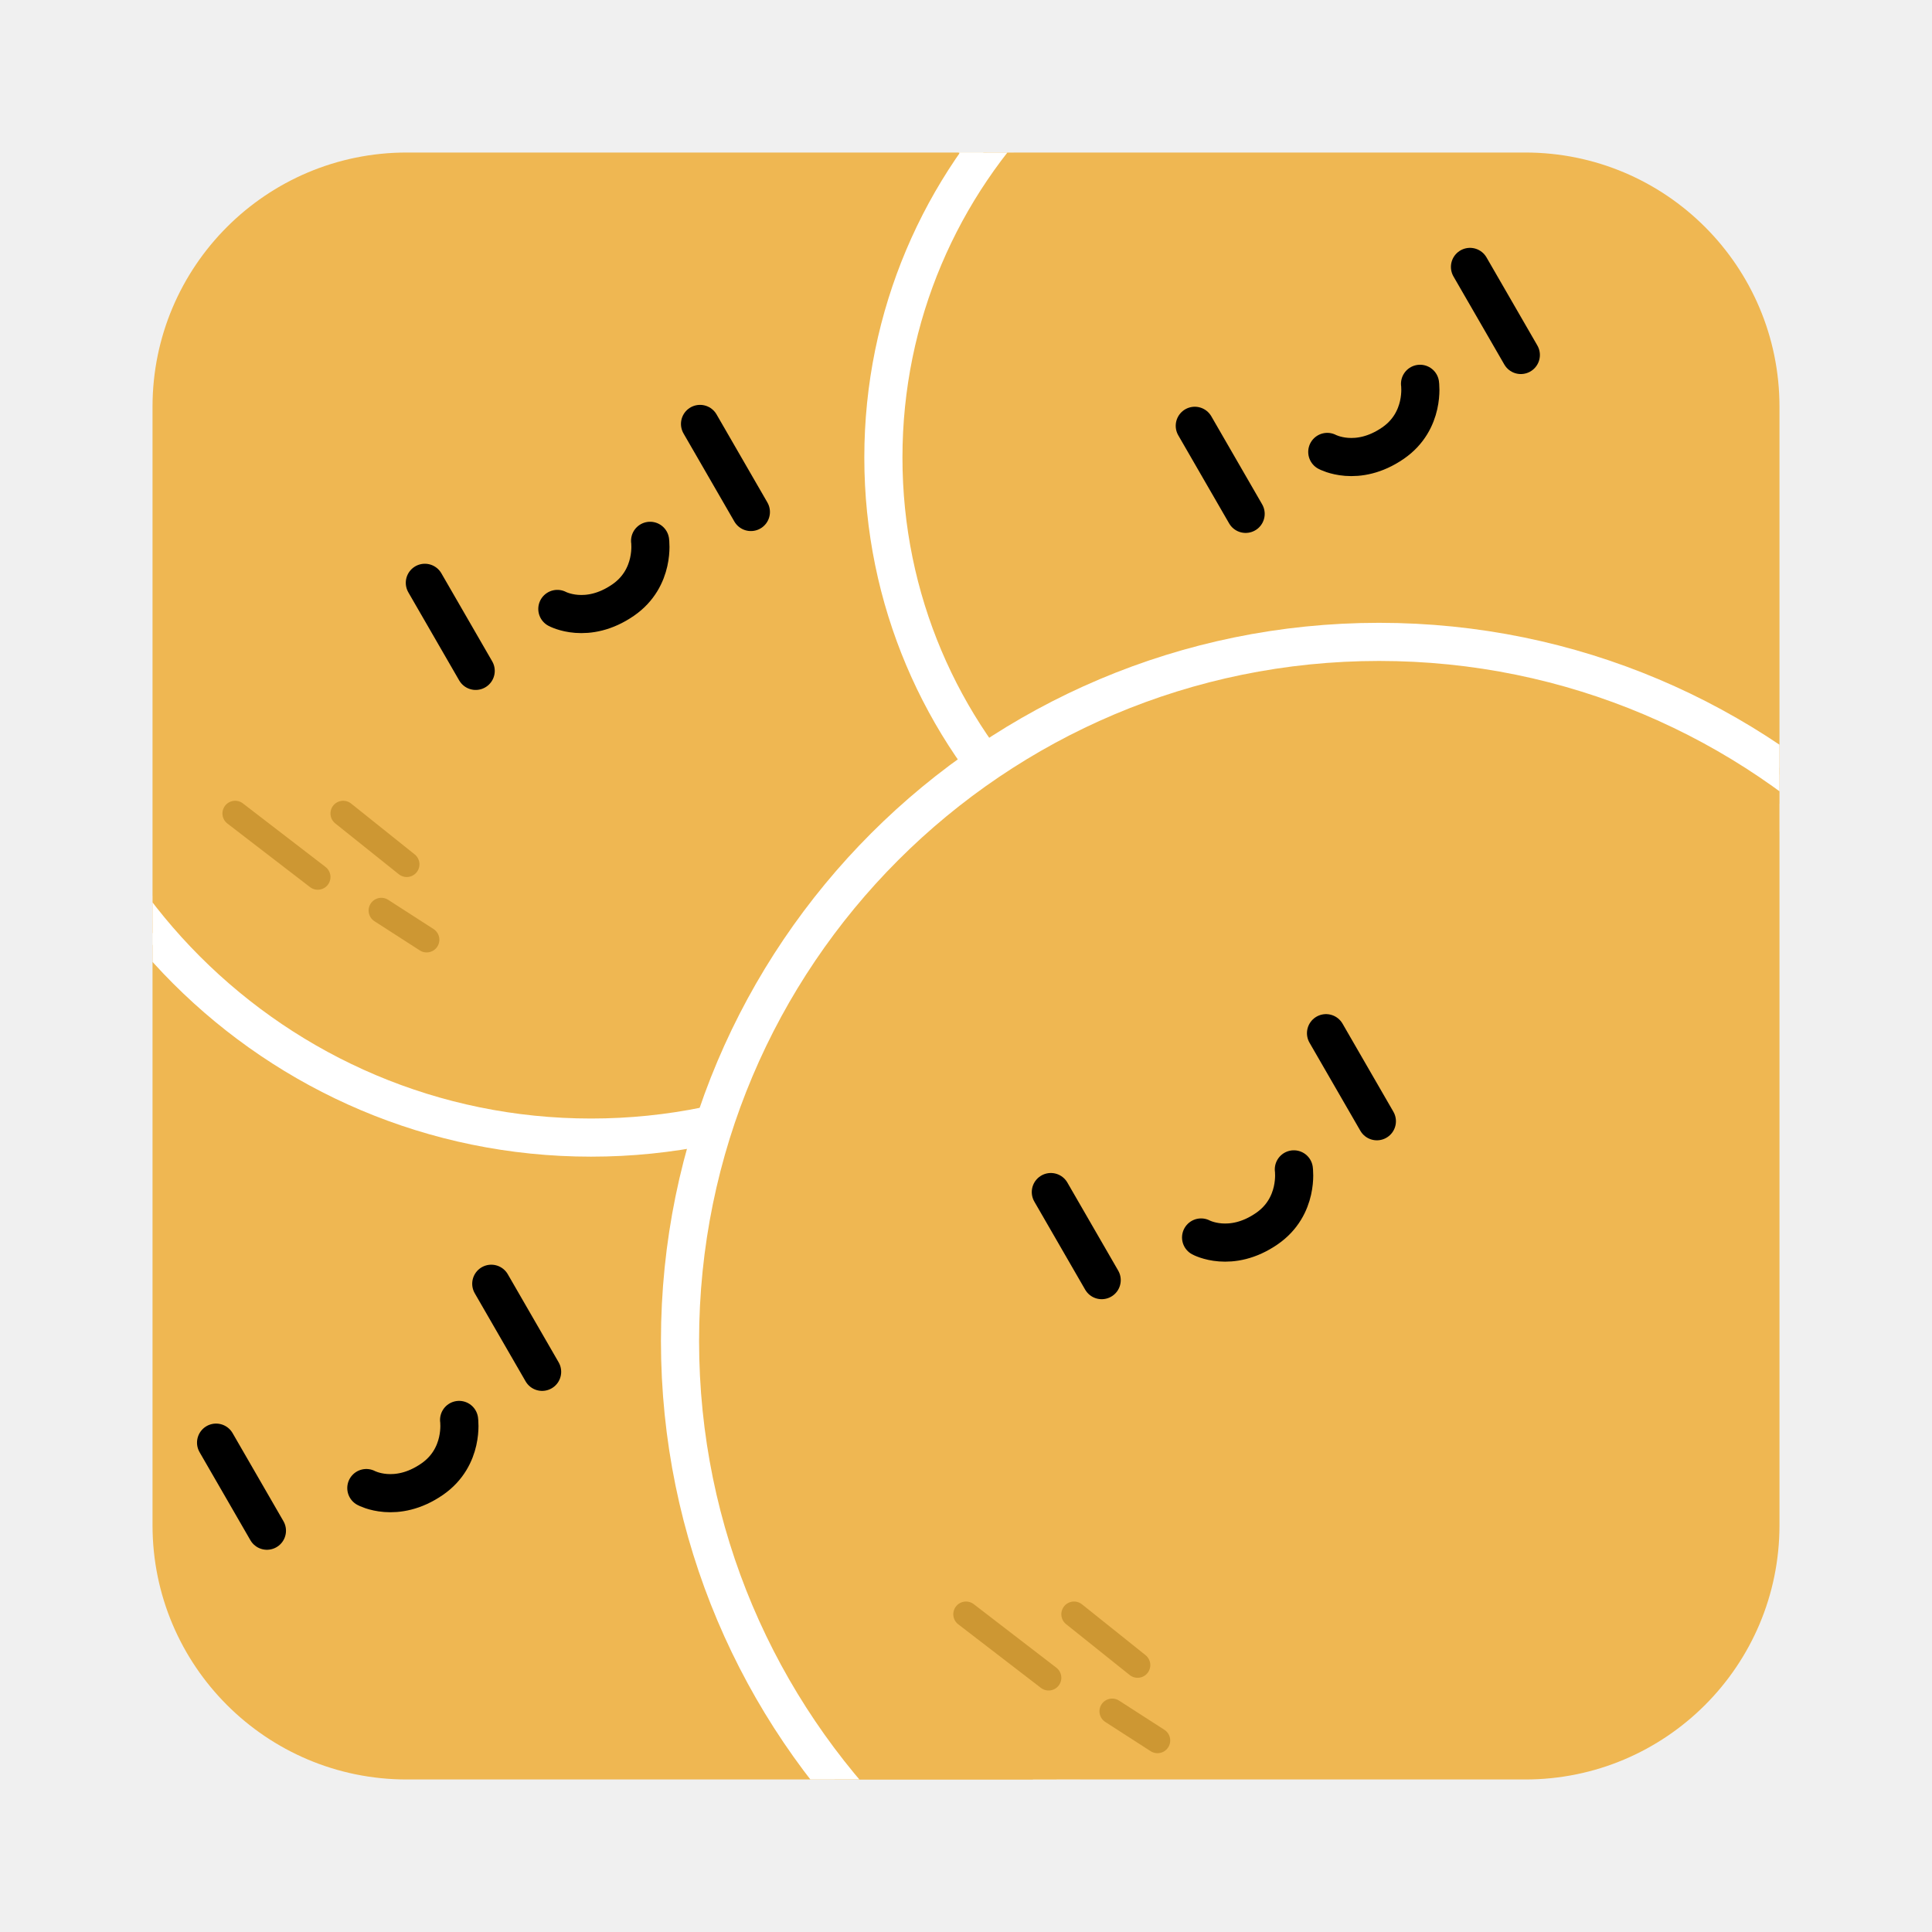
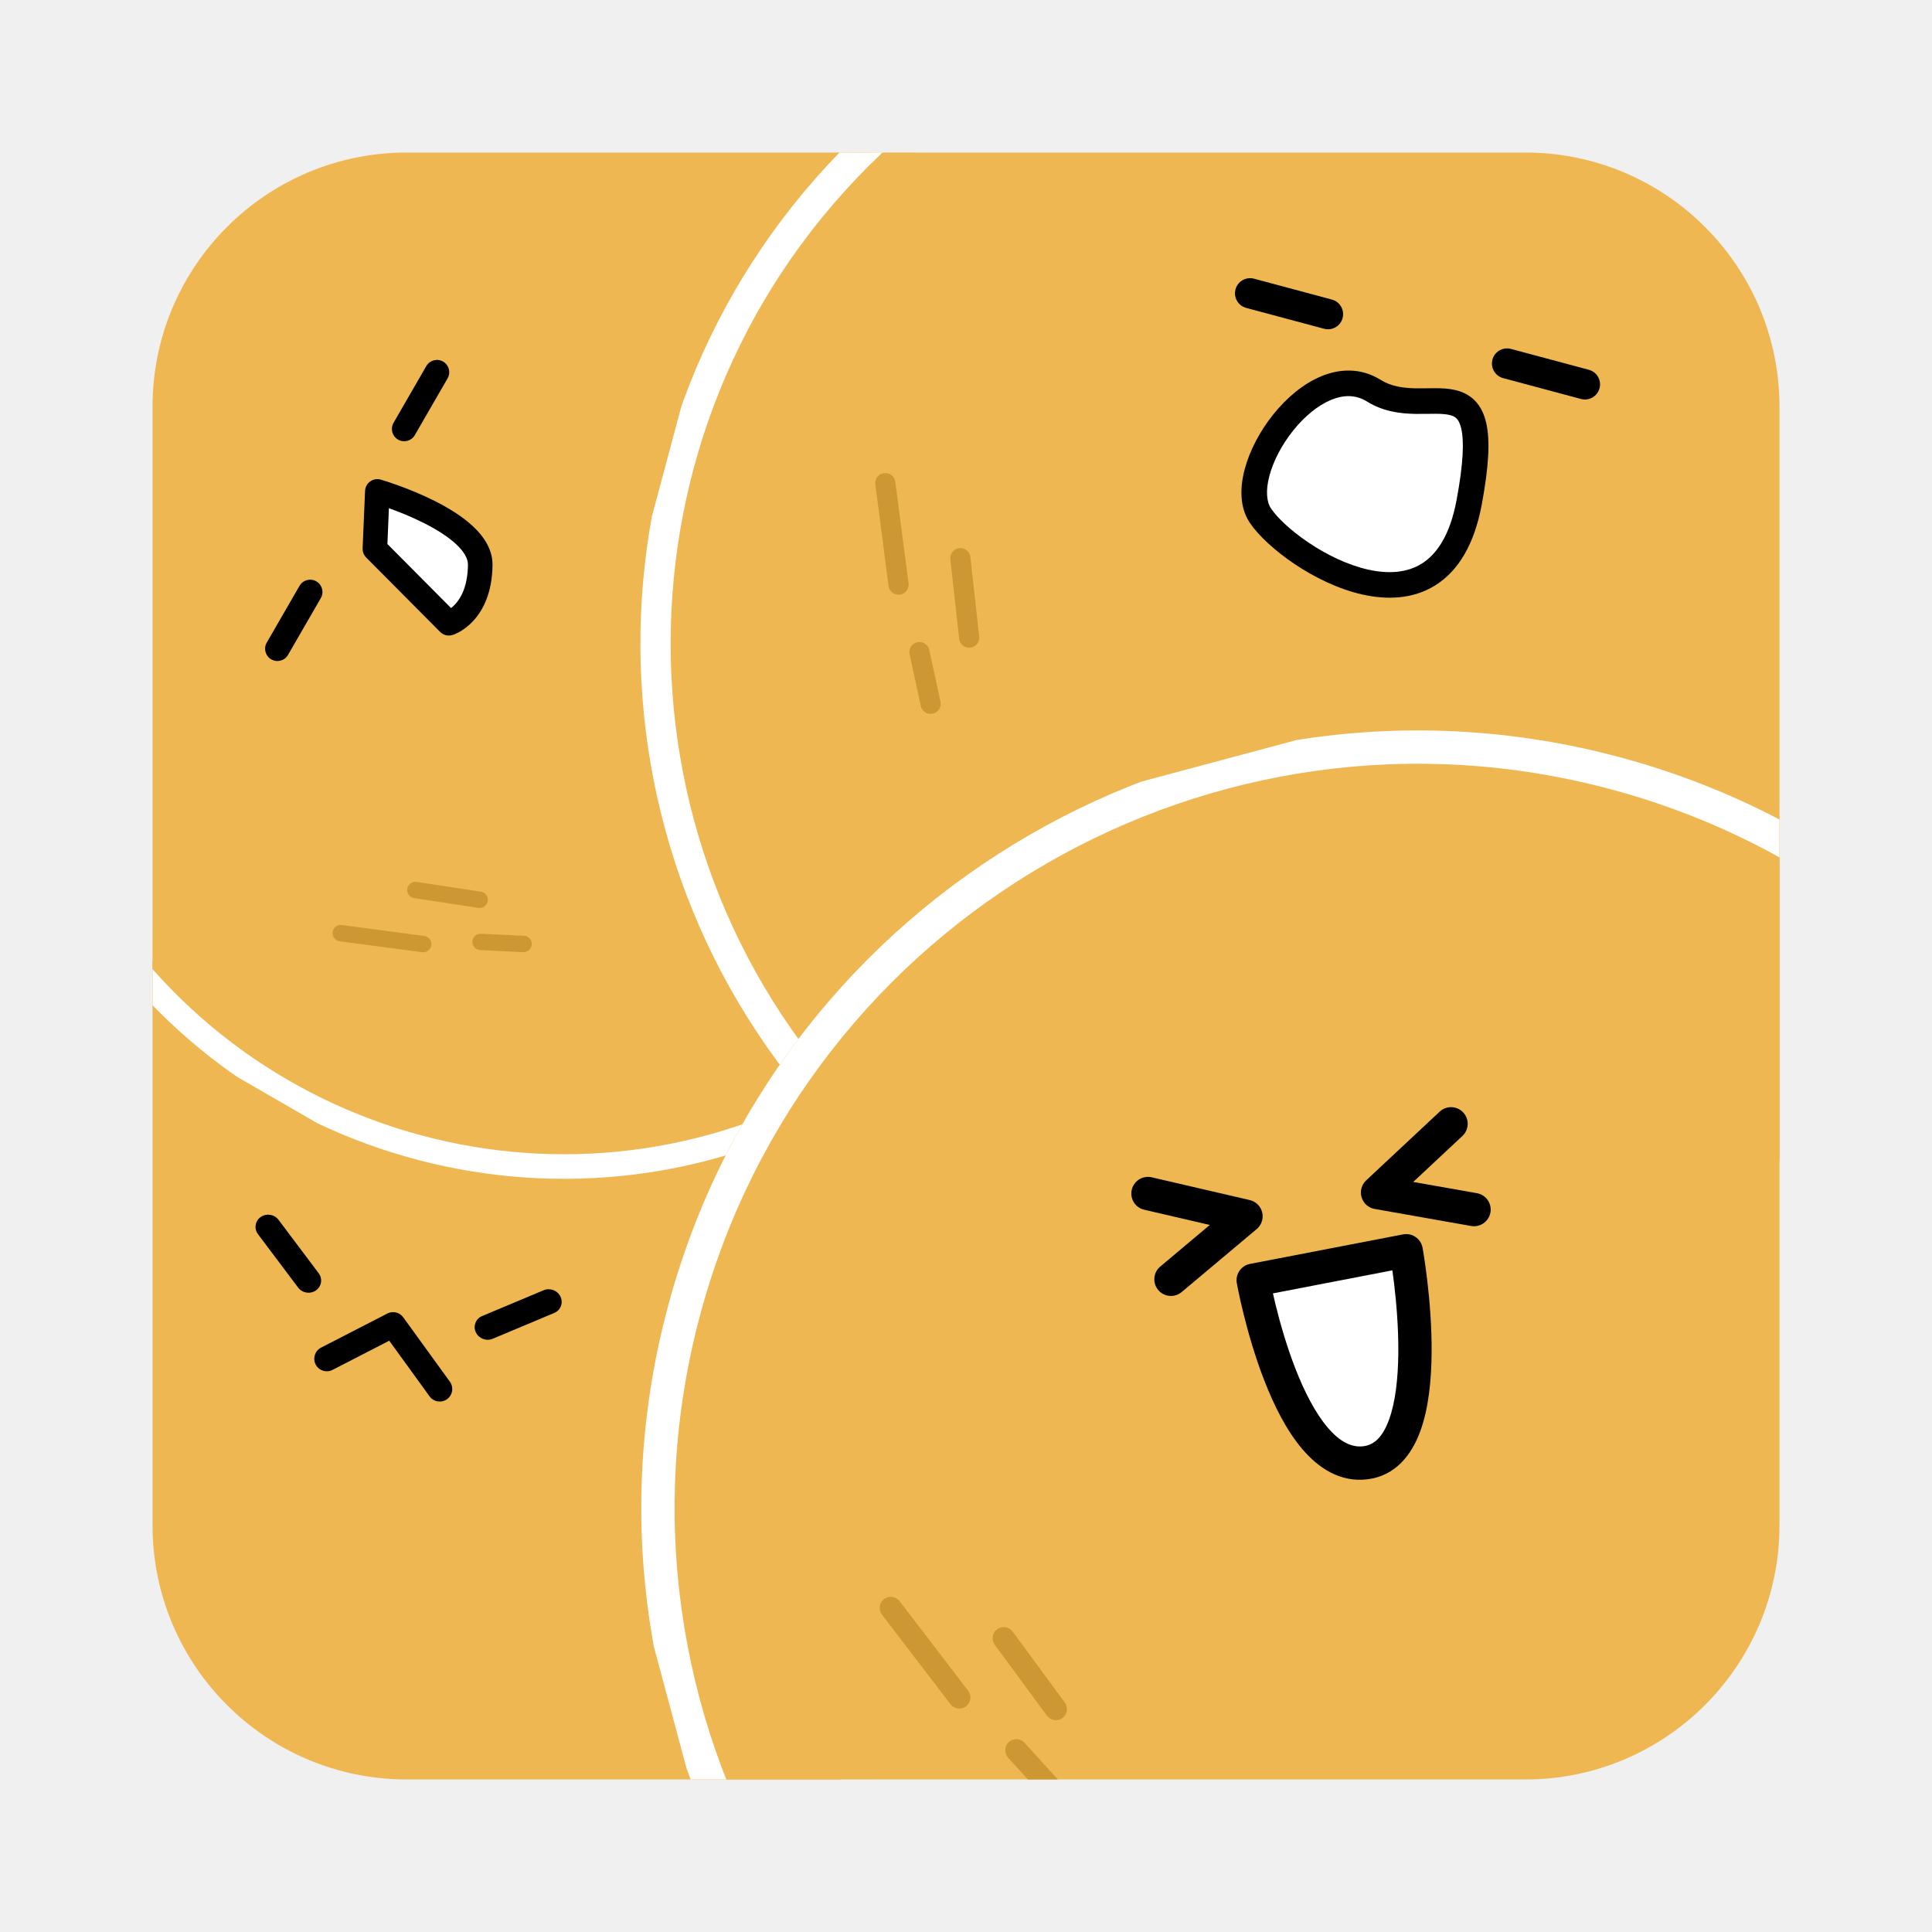
<svg xmlns="http://www.w3.org/2000/svg" width="152" height="152" viewBox="0 0 152 152" fill="none">
  <g clip-path="url(#clip0_542_4792)">
-     <circle cx="43" cy="111" r="49.5" fill="#EFB752" stroke="white" stroke-width="3" />
-     <circle cx="46.5" cy="44.5" r="45" fill="#EFB752" stroke="white" stroke-width="3" />
-     <circle cx="110" cy="36" r="40.5" fill="#EFB752" stroke="white" stroke-width="3" />
-     <circle cx="108.5" cy="105.5" r="55" fill="#EFB752" stroke="white" stroke-width="3" />
-     <path d="M33.425 45.853L37.425 52.781" stroke="black" stroke-width="3" stroke-linecap="round" />
-     <path d="M94 33.5L98 40.428" stroke="black" stroke-width="3" stroke-linecap="round" />
-     <path d="M55.075 33.353L59.075 40.281" stroke="black" stroke-width="3" stroke-linecap="round" />
-     <path d="M115.651 21L119.651 27.928" stroke="black" stroke-width="3" stroke-linecap="round" />
-     <path d="M82.675 93.786L86.675 100.714" stroke="black" stroke-width="3" stroke-linecap="round" />
-     <path d="M104.325 81.286L108.325 88.214" stroke="black" stroke-width="3" stroke-linecap="round" />
-     <path d="M17 113.5L21 120.428" stroke="black" stroke-width="3" stroke-linecap="round" />
-     <path d="M38.651 101L42.651 107.928" stroke="black" stroke-width="3" stroke-linecap="round" />
-     <path d="M43.849 47.908C43.849 47.908 46.178 49.175 49.023 47.212C51.561 45.461 51.147 42.549 51.147 42.549" stroke="black" stroke-width="3" stroke-linecap="round" />
-     <path d="M104.424 35.555C104.424 35.555 106.754 36.823 109.599 34.859C112.136 33.108 111.722 30.196 111.722 30.196" stroke="black" stroke-width="3" stroke-linecap="round" />
-     <path d="M94.496 97.359C94.496 97.359 96.826 98.626 99.67 96.663C102.208 94.912 101.794 92 101.794 92" stroke="black" stroke-width="3" stroke-linecap="round" />
-     <path d="M28.821 117.073C28.821 117.073 31.151 118.341 33.996 116.377C36.533 114.626 36.12 111.714 36.12 111.714" stroke="black" stroke-width="3" stroke-linecap="round" />
-     <path d="M18.5 64L25 69" stroke="#CD9733" stroke-width="2" stroke-linecap="round" />
-     <path d="M76 127L82.5 132" stroke="#CD9733" stroke-width="2" stroke-linecap="round" />
-     <path d="M27 64L32 68" stroke="#CD9733" stroke-width="2" stroke-linecap="round" />
-     <path d="M84.5 127L89.5 131" stroke="#CD9733" stroke-width="2" stroke-linecap="round" />
-     <path d="M30 71.635L33.567 73.932" stroke="#CD9733" stroke-width="2" stroke-linecap="round" />
-     <path d="M87.5 134.635L91.067 136.932" stroke="#CD9733" stroke-width="2" stroke-linecap="round" />
+     <g clip-path="url(#clip1_542_4792)">
+       <path d="M61.758 148.562C43.8 166.519 14.686 166.519 -3.271 148.562C-21.228 130.604 -21.228 101.49 -3.271 83.533C14.686 65.576 43.8 65.576 61.758 83.533C79.715 101.49 79.715 130.604 61.758 148.562Z" fill="#EFB752" />
+       <path d="M-3.271 83.533C14.686 65.576 43.8 65.576 61.758 83.533C79.715 101.49 79.714 130.604 61.757 148.562C43.94 166.378 15.14 166.518 -2.848 148.979L-3.271 148.561C-21.088 130.745 -21.227 101.944 -3.688 83.956L-3.271 83.533ZM60.364 84.927C43.176 67.739 15.31 67.739 -1.877 84.927C-19.065 102.114 -19.065 129.981 -1.877 147.168C15.31 164.355 43.176 164.355 60.364 147.168C77.551 129.981 77.551 102.114 60.364 84.927Z" fill="white" />
+       <path d="M23.456 101.301L20.297 97.1C19.97 96.665 20.067 96.059 20.512 95.747C20.958 95.435 21.585 95.534 21.912 95.969L25.071 100.17C25.398 100.605 25.302 101.211 24.856 101.523C24.41 101.835 23.783 101.736 23.456 101.301Z" fill="black" />
+       <path d="M37.927 103.542L42.773 101.509C43.275 101.298 43.869 101.528 44.099 102.021C44.329 102.514 44.108 103.085 43.606 103.295L38.76 105.329C38.258 105.539 37.664 105.31 37.434 104.817C37.204 104.323 37.425 103.753 37.927 103.542Z" fill="black" />
+       <path d="M30.557 103.303C30.973 103.135 31.456 103.27 31.724 103.639L35.393 108.703C35.712 109.144 35.614 109.76 35.173 110.079C34.732 110.398 34.116 110.3 33.797 109.859L30.624 105.48L26.161 107.777C25.677 108.026 25.083 107.835 24.834 107.351C24.585 106.867 24.776 106.274 25.259 106.025L30.475 103.341L30.557 103.303Z" fill="black" />
+     </g>
+     <g clip-path="url(#clip2_542_4792)">
+       <path d="M83.402 25.08C95.857 46.653 88.466 74.239 66.892 86.694C45.319 99.149 17.733 91.758 5.278 70.184C-7.177 48.611 0.214 21.026 21.787 8.57C43.361 -3.885 70.946 3.506 83.402 25.08Z" fill="#EFB752" />
+       <path d="M5.278 70.184C-7.177 48.611 0.214 21.026 21.788 8.57C43.361 -3.885 70.946 3.507 83.402 25.08C95.76 46.485 88.58 73.808 67.395 86.399L66.892 86.694C45.487 99.052 18.164 91.872 5.573 70.687L5.278 70.184ZM22.754 10.245C2.105 22.166 -4.969 48.569 6.952 69.218C18.874 89.866 45.277 96.941 65.926 85.02C86.574 73.098 93.649 46.695 81.727 26.046C69.806 5.398 43.403 -1.677 22.754 10.245Z" fill="white" />
+       <path d="M25.239 47.057L22.661 51.522C22.395 51.985 21.803 52.143 21.341 51.876C20.878 51.609 20.72 51.018 20.987 50.556L23.565 46.091C23.832 45.628 24.423 45.47 24.885 45.737C25.348 46.004 25.506 46.595 25.239 47.057Z" fill="black" />
+       <path d="M30.962 33.266L33.54 28.8C33.807 28.338 34.398 28.18 34.861 28.447C35.323 28.714 35.481 29.305 35.214 29.767L32.636 34.232C32.37 34.694 31.778 34.853 31.316 34.586C30.854 34.319 30.695 33.728 30.962 33.266Z" fill="black" />
+       <path d="M37.801 44.725C37.752 48.573 35.332 49.308 35.332 49.308L29.514 43.455L29.705 38.936C29.705 38.936 37.845 41.292 37.801 44.725Z" fill="white" />
+       <path d="M28.721 38.622C28.733 38.326 28.881 38.052 29.122 37.879C29.363 37.705 29.67 37.652 29.955 37.735L29.958 37.735C29.96 37.736 29.961 37.736 29.964 37.737C29.969 37.738 29.976 37.741 29.985 37.743C30.002 37.748 30.027 37.756 30.059 37.766C30.122 37.785 30.214 37.813 30.33 37.85C30.562 37.925 30.891 38.034 31.285 38.175C32.07 38.458 33.124 38.874 34.184 39.406C35.236 39.933 36.341 40.598 37.194 41.391C38.033 42.17 38.765 43.205 38.749 44.464C38.722 46.609 38.025 47.988 37.241 48.84C36.858 49.258 36.471 49.53 36.17 49.701C36.019 49.786 35.889 49.847 35.79 49.888C35.74 49.908 35.699 49.925 35.666 49.936C35.649 49.942 35.635 49.947 35.623 49.95C35.617 49.952 35.612 49.954 35.607 49.956C35.605 49.956 35.602 49.958 35.6 49.958C35.599 49.958 35.598 49.959 35.597 49.959L35.596 49.959C35.595 49.96 35.592 49.952 35.314 49.035L35.595 49.96C35.252 50.064 34.88 49.97 34.628 49.716L28.809 43.863L28.742 43.788C28.596 43.606 28.519 43.376 28.529 43.141L28.721 38.622ZM30.479 42.8L35.486 47.838C35.59 47.757 35.704 47.657 35.818 47.532C36.257 47.055 36.794 46.142 36.816 44.44C36.822 43.982 36.553 43.435 35.878 42.807C35.217 42.193 34.296 41.625 33.317 41.134C32.348 40.648 31.37 40.261 30.63 39.995C30.619 39.991 30.608 39.987 30.597 39.983L30.479 42.8Z" fill="black" />
+       <path d="M37.163 74.072C37.18 73.717 37.482 73.442 37.838 73.46L41.221 73.624C41.577 73.641 41.851 73.944 41.834 74.299C41.816 74.655 41.514 74.929 41.158 74.912L37.775 74.747C37.419 74.729 37.146 74.427 37.163 74.072ZM32.047 69.924C32.1 69.573 32.429 69.33 32.781 69.384L37.835 70.155C38.187 70.208 38.429 70.537 38.375 70.888C38.322 71.24 37.993 71.482 37.641 71.428L32.587 70.659C32.235 70.606 31.993 70.276 32.047 69.924ZM26.168 73.331C26.215 72.978 26.538 72.729 26.891 72.776L33.382 73.638C33.735 73.686 33.983 74.01 33.936 74.363C33.889 74.715 33.565 74.963 33.213 74.916L26.722 74.054C26.369 74.007 26.121 73.683 26.168 73.331Z" fill="#CD9733" />
+     </g>
+     <g clip-path="url(#clip3_542_4792)">
+       <path d="M145.112 89.875C123.441 111.546 88.306 111.546 66.636 89.875C44.965 68.205 44.965 33.07 66.636 11.399C88.306 -10.271 123.441 -10.271 145.112 11.399C166.782 33.07 166.782 68.205 145.112 89.875Z" fill="#EFB752" />
+       <path d="M66.636 11.399C88.307 -10.271 123.441 -10.271 145.112 11.4C166.782 33.07 166.782 68.205 145.111 89.875C123.61 111.376 88.854 111.544 67.146 90.379L66.636 89.875C45.135 68.374 44.967 33.618 66.132 11.91L66.636 11.399ZM143.43 13.081C122.688 -7.66 89.059 -7.66 68.318 13.081C47.576 33.823 47.576 67.452 68.318 88.193C89.059 108.935 122.688 108.935 143.43 88.193C164.171 67.452 164.171 33.823 143.43 13.081Z" fill="white" />
+       <path d="M104.171 25.866L98.044 24.224C97.41 24.054 97.033 23.402 97.203 22.767C97.373 22.133 98.025 21.756 98.66 21.926L104.787 23.568C105.421 23.738 105.798 24.39 105.628 25.025C105.458 25.659 104.805 26.036 104.171 25.866Z" fill="black" />
+       <path d="M118.875 27.451L125.002 29.093C125.636 29.263 126.013 29.915 125.843 30.549C125.673 31.184 125.02 31.561 124.386 31.39L118.259 29.749C117.625 29.579 117.248 28.927 117.418 28.292C117.588 27.658 118.24 27.281 118.875 27.451Z" fill="black" />
+       <path d="M108.081 30.735C103.291 27.757 96.837 37.123 99.167 40.572C101.497 44.021 113.372 51.402 115.586 39.518C117.801 27.634 112.353 33.391 108.081 30.735Z" fill="white" />
+       <path d="M114.495 30.686C115.032 30.812 115.574 31.051 116.027 31.51C116.478 31.966 116.767 32.565 116.93 33.283C117.245 34.672 117.132 36.716 116.576 39.702C115.99 42.843 114.727 44.908 112.952 46.032C111.188 47.149 109.122 47.206 107.2 46.777C105.277 46.347 103.389 45.408 101.843 44.369C100.309 43.338 99.015 42.145 98.333 41.136C97.512 39.921 97.546 38.337 97.931 36.901C98.324 35.431 99.133 33.907 100.168 32.614C101.199 31.326 102.51 30.198 103.955 29.601C105.428 28.992 107.082 28.929 108.612 29.88C109.45 30.401 110.374 30.532 111.385 30.551C111.937 30.561 112.353 30.54 112.92 30.541C113.425 30.543 113.975 30.565 114.495 30.686ZM114.037 32.647C113.749 32.579 113.387 32.556 112.914 32.554C112.504 32.553 111.875 32.573 111.349 32.563C110.207 32.542 108.847 32.397 107.549 31.59C106.685 31.052 105.735 31.044 104.724 31.461C103.684 31.891 102.63 32.761 101.739 33.873C100.853 34.98 100.186 36.258 99.875 37.422C99.555 38.618 99.656 39.499 100 40.009C100.483 40.724 101.547 41.746 102.965 42.698C104.369 43.642 106.026 44.452 107.639 44.813C109.254 45.174 110.718 45.064 111.876 44.331C113.024 43.604 114.075 42.134 114.597 39.334C115.148 36.379 115.185 34.686 114.968 33.729C114.865 33.275 114.718 33.047 114.596 32.924C114.477 32.804 114.31 32.71 114.037 32.647Z" fill="black" />
+       <path d="M72.169 50.528C72.597 50.435 73.019 50.706 73.111 51.134L73.993 55.208C74.086 55.636 73.814 56.058 73.386 56.151C72.958 56.243 72.536 55.971 72.443 55.543L71.562 51.469C71.469 51.042 71.741 50.62 72.169 50.528ZM75.469 43.127C75.904 43.079 76.296 43.393 76.345 43.828L77.038 50.079C77.087 50.514 76.773 50.906 76.338 50.955C75.903 51.003 75.511 50.689 75.463 50.254L74.767 44.003C74.719 43.568 75.033 43.176 75.469 43.127ZM69.549 37.225C69.983 37.169 70.381 37.474 70.438 37.909L71.48 45.897C71.537 46.331 71.23 46.729 70.796 46.786C70.362 46.842 69.964 46.536 69.908 46.102L68.866 38.114C68.809 37.68 69.115 37.282 69.549 37.225Z" fill="#CD9733" />
+     </g>
+     <g clip-path="url(#clip4_542_4792)">
+       <path d="M170.618 134.417C161.882 167.02 128.37 186.369 95.766 177.633C63.163 168.897 43.814 135.384 52.55 102.781C61.287 70.177 94.799 50.829 127.402 59.565C160.006 68.301 179.354 101.813 170.618 134.417Z" fill="#EFB752" />
+       <path d="M52.551 102.781C61.287 70.177 94.799 50.829 127.403 59.565C160.006 68.301 179.354 101.813 170.618 134.417C161.95 166.766 128.892 186.065 96.53 177.832L95.766 177.632C63.417 168.965 44.118 135.906 52.351 103.545L52.551 102.781ZM126.724 62.095C95.518 53.734 63.443 72.253 55.081 103.459C46.719 134.665 65.238 166.741 96.444 175.102C127.65 183.464 159.726 164.945 168.088 133.739C176.449 102.533 157.93 70.457 126.724 62.095Z" fill="white" />
+       <path d="M113.266 87.459C113.795 86.965 114.623 86.993 115.117 87.521C115.611 88.05 115.584 88.878 115.055 89.372L111.186 92.989L116.197 93.874C116.909 94 117.385 94.68 117.259 95.392C117.133 96.104 116.453 96.58 115.741 96.454L108.149 95.113C107.66 95.026 107.263 94.671 107.122 94.195C106.981 93.719 107.12 93.205 107.483 92.866L113.266 87.459Z" fill="black" />
+       <path d="M89.041 93.604C89.205 92.9 89.909 92.461 90.614 92.625L98.326 94.416C98.809 94.528 99.187 94.904 99.303 95.386C99.418 95.869 99.252 96.375 98.872 96.695L92.968 101.652C92.414 102.117 91.587 102.045 91.122 101.491C90.657 100.937 90.729 100.111 91.283 99.645L95.179 96.374L90.021 95.176C89.316 95.013 88.878 94.309 89.041 93.604Z" fill="black" />
+       <path d="M110.63 98.402L98.596 100.723C98.596 100.723 101.286 115.823 107.416 115.084C113.546 114.346 110.63 98.402 110.63 98.402Z" fill="white" />
+       <path d="M98.348 99.437L110.383 97.116C110.726 97.05 111.081 97.124 111.37 97.321C111.658 97.519 111.856 97.823 111.919 98.166L111.92 98.171C111.92 98.174 111.921 98.177 111.922 98.182C111.923 98.191 111.926 98.204 111.929 98.22C111.934 98.253 111.943 98.301 111.953 98.362C111.974 98.485 112.003 98.663 112.038 98.888C112.108 99.339 112.2 99.981 112.291 100.752C112.472 102.289 112.651 104.364 112.632 106.478C112.613 108.568 112.4 110.809 111.734 112.619C111.065 114.435 109.807 116.116 107.573 116.385C105.418 116.645 103.705 115.473 102.453 114C101.201 112.526 100.227 110.551 99.487 108.657C98.74 106.745 98.197 104.822 97.841 103.386C97.662 102.665 97.529 102.062 97.441 101.637C97.397 101.424 97.364 101.256 97.341 101.139C97.33 101.081 97.321 101.035 97.316 101.004C97.313 100.989 97.31 100.977 97.309 100.968C97.308 100.964 97.307 100.96 97.307 100.958C97.306 100.957 97.307 100.955 97.307 100.954C97.31 100.953 97.372 100.941 98.595 100.723L97.306 100.953C97.181 100.248 97.645 99.572 98.348 99.437ZM100.147 101.757C100.213 102.05 100.292 102.387 100.383 102.756C100.723 104.127 101.235 105.933 101.927 107.704C102.626 109.492 103.473 111.154 104.449 112.304C105.426 113.454 106.349 113.893 107.259 113.784C108.09 113.683 108.766 113.094 109.275 111.713C109.786 110.326 109.994 108.443 110.012 106.454C110.03 104.49 109.863 102.533 109.689 101.058C109.64 100.644 109.59 100.269 109.544 99.945L100.147 101.757Z" fill="black" />
+       <path d="M79.375 137.055C79.733 136.731 80.285 136.758 80.609 137.115L83.693 140.515C84.017 140.872 83.99 141.424 83.633 141.748C83.275 142.072 82.723 142.045 82.399 141.688L79.315 138.288C78.992 137.931 79.018 137.379 79.375 137.055ZM78.448 128.179C78.836 127.894 79.383 127.977 79.669 128.365L83.773 133.946C84.059 134.334 83.975 134.881 83.587 135.166C83.199 135.452 82.652 135.369 82.367 134.981L78.261 129.401C77.975 129.012 78.059 128.465 78.448 128.179ZM69.551 125.81C69.934 125.517 70.482 125.589 70.776 125.972L76.168 133.017C76.461 133.4 76.388 133.949 76.006 134.242C75.623 134.535 75.075 134.462 74.782 134.079L69.389 127.034C69.096 126.651 69.168 126.103 69.551 125.81Z" fill="#CD9733" />
+     </g>
  </g>
  <defs>
    <clipPath id="clip0_542_4792">
      <rect x="12" y="12" width="128" height="128" rx="20" fill="white" />
    </clipPath>
+     <clipPath id="clip1_542_4792">
+       <rect width="91.98" height="91.98" fill="white" transform="translate(-3.19392 60) rotate(15)" />
+     </clipPath>
+     <clipPath id="clip2_542_4792">
+       <rect width="90.225" height="90.225" fill="white" transform="translate(-17 64.1368) rotate(-60)" />
+     </clipPath>
+     <clipPath id="clip3_542_4792">
+       <rect width="111" height="111" fill="white" transform="translate(66.7289 -17) rotate(15)" />
+     </clipPath>
+     <clipPath id="clip4_542_4792">
+       <rect width="122.253" height="122.253" fill="white" transform="translate(37 75.6414) rotate(-15)" />
+     </clipPath>
  </defs>
</svg>
